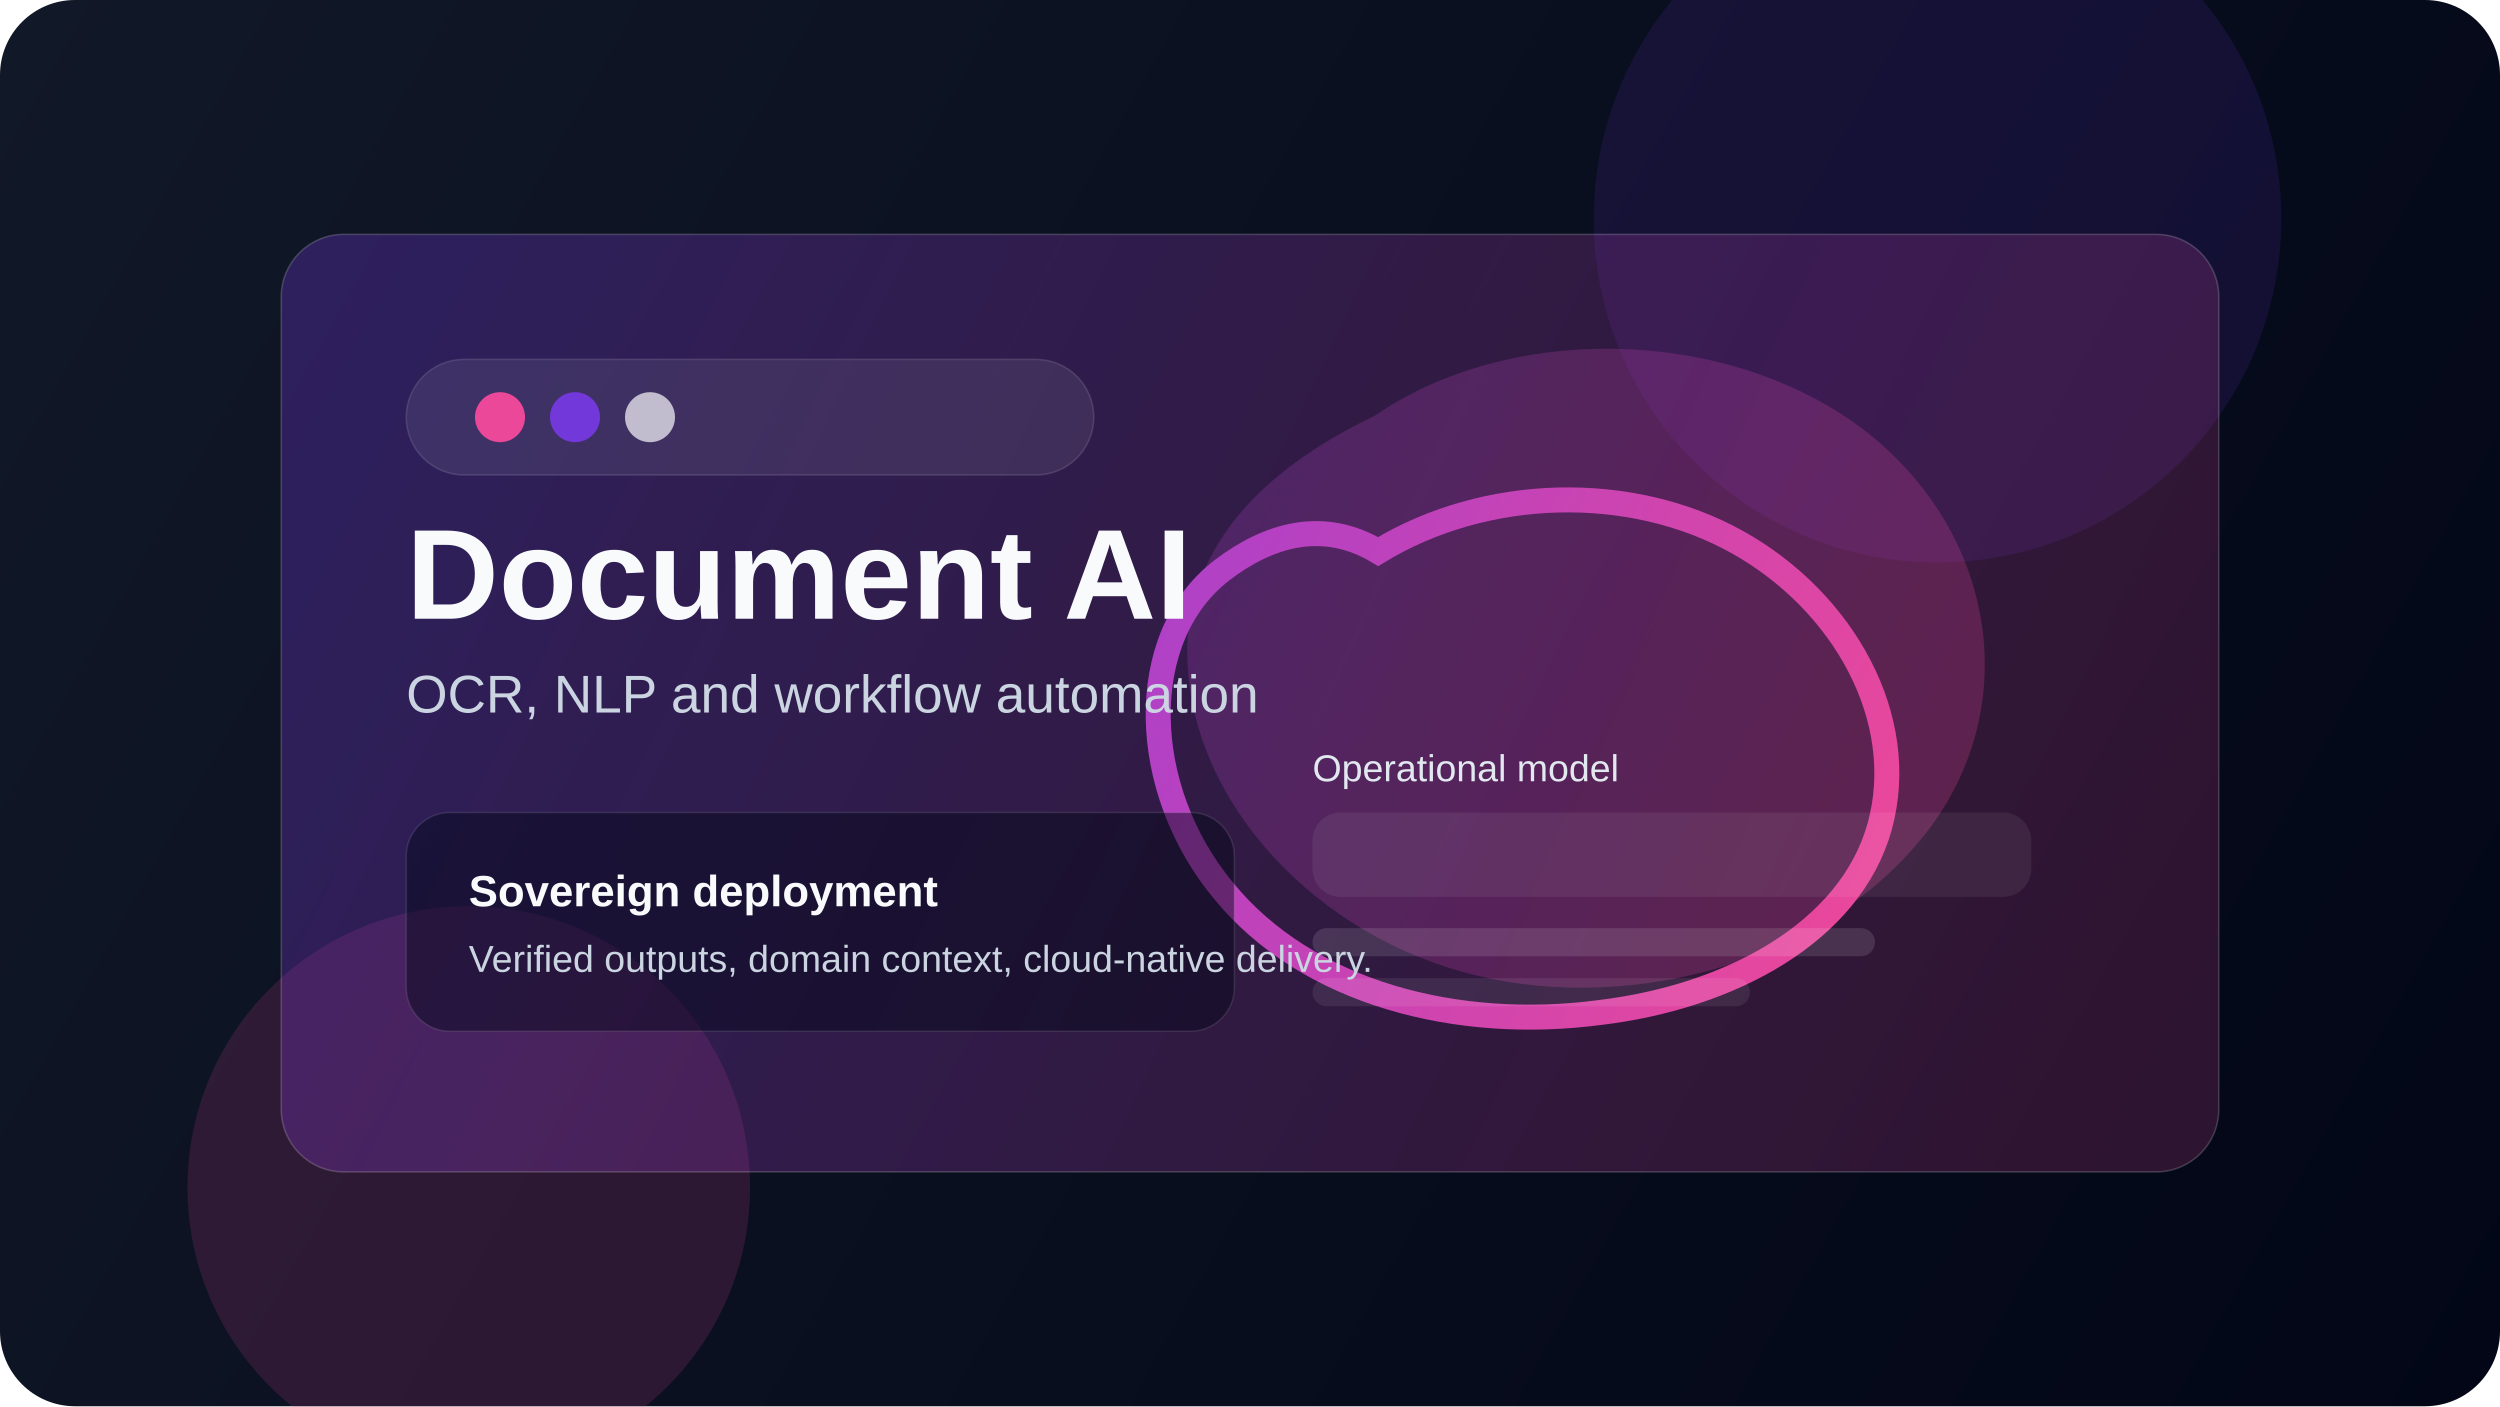
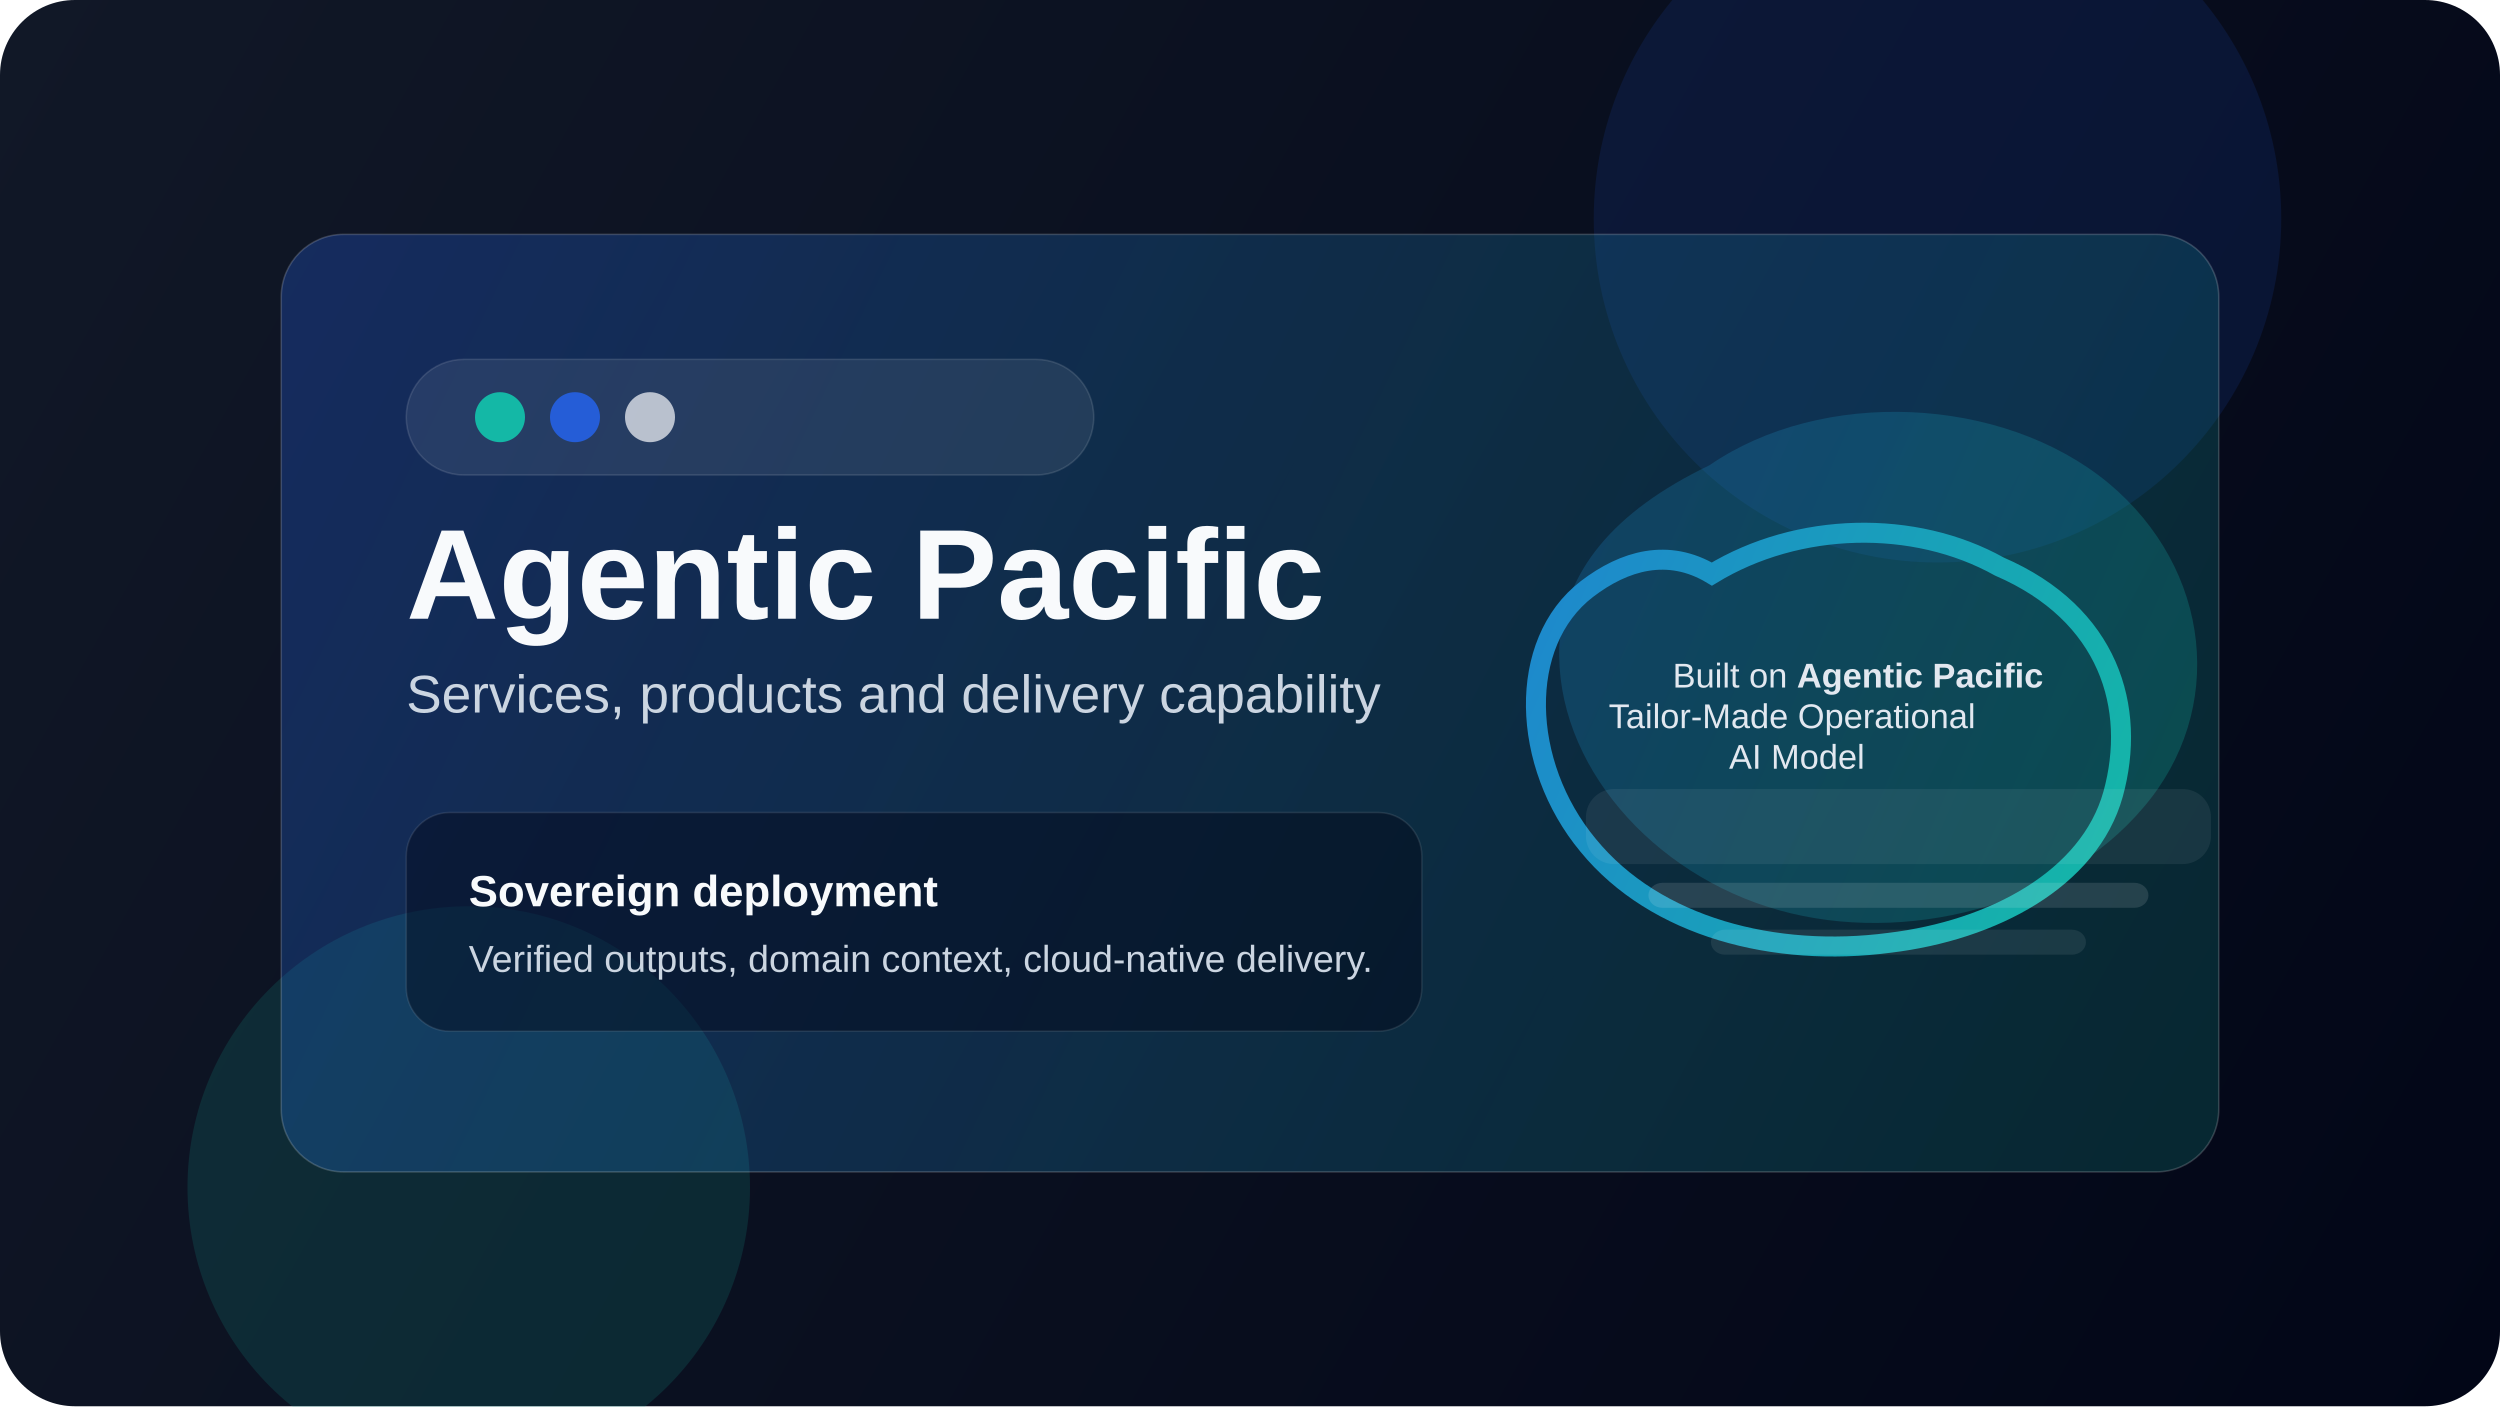
<svg xmlns="http://www.w3.org/2000/svg" width="1600" height="900" viewBox="0 0 1600 900" fill="none">
  <defs>
    <linearGradient id="bg" x1="0" y1="0" x2="1600" y2="900" gradientUnits="userSpaceOnUse">
      <stop stop-color="#111827" />
      <stop offset="1" stop-color="#020617" />
    </linearGradient>
    <linearGradient id="panel" x1="240" y1="180" x2="1360" y2="720" gradientUnits="userSpaceOnUse">
-       <stop stop-color="#7c3aed" stop-opacity="0.28" />
-       <stop offset="1" stop-color="#ec4899" stop-opacity="0.18" />
+       <stop stop-color="#2563eb" stop-opacity="0.28" />
+       <stop offset="1" stop-color="#14b8a6" stop-opacity="0.18" />
    </linearGradient>
-     <linearGradient id="orbit" x1="320" y1="280" x2="1180" y2="660" gradientUnits="userSpaceOnUse">
-       <stop stop-color="#7c3aed" />
-       <stop offset="1" stop-color="#ec4899" />
+     <linearGradient id="orbit" x1="320" y1="280" x2="1200" y2="660" gradientUnits="userSpaceOnUse">
+       <stop stop-color="#2563eb" />
+       <stop offset="1" stop-color="#14b8a6" />
    </linearGradient>
  </defs>
  <rect width="1600" height="900" rx="48" fill="url(#bg)" />
-   <circle cx="1240" cy="140" r="220" fill="#7c3aed" fill-opacity="0.12" />
-   <circle cx="300" cy="760" r="180" fill="#ec4899" fill-opacity="0.15" />
+   <circle cx="1240" cy="140" r="220" fill="#2563eb" fill-opacity="0.12" />
+   <circle cx="300" cy="760" r="180" fill="#14b8a6" fill-opacity="0.15" />
  <rect x="180" y="150" width="1240" height="600" rx="40" fill="url(#panel)" stroke="rgba(255,255,255,0.18)" />
  <rect x="260" y="230" width="440" height="74" rx="37" fill="rgba(255,255,255,0.08)" stroke="rgba(255,255,255,0.12)" />
-   <circle cx="320" cy="267" r="16" fill="#ec4899" />
-   <circle cx="368" cy="267" r="16" fill="#7c3aed" fill-opacity="0.85" />
+   <circle cx="320" cy="267" r="16" fill="#14b8a6" />
+   <circle cx="368" cy="267" r="16" fill="#2563eb" fill-opacity="0.85" />
  <circle cx="416" cy="267" r="16" fill="#F8FAFC" fill-opacity="0.7" />
-   <path d="M880 266C970 204 1114 210 1199 280C1282 349 1294 462 1227 540C1160 619 1036 650 936 622C835 594 756 505 760 410C764 351 803 303 880 266Z" fill="url(#orbit)" fill-opacity="0.24" />
-   <path d="M882 353C951 311 1044 309 1112 347C1180 385 1222 460 1203 529C1184 597 1107 638 1024 648C933 660 837 636 783 570C729 505 726 408 782 365C812 342 847 332 882 353Z" stroke="url(#orbit)" stroke-width="16" stroke-linecap="round" />
-   <rect x="260" y="520" width="530" height="140" rx="28" fill="rgba(2,6,23,0.46)" stroke="rgba(255,255,255,0.10)" />
-   <rect x="840" y="520" width="460" height="54" rx="18" fill="rgba(255,255,255,0.07)" />
-   <rect x="840" y="594" width="360" height="18" rx="9" fill="rgba(255,255,255,0.12)" />
-   <rect x="840" y="626" width="280" height="18" rx="9" fill="rgba(255,255,255,0.08)" />
-   <text x="260" y="396" fill="#F8FAFC" font-size="82" font-family="Arial, Helvetica, sans-serif" font-weight="700">Document AI</text>
-   <text x="260" y="456" fill="#CBD5E1" font-size="34" font-family="Arial, Helvetica, sans-serif">OCR, NLP and workflow automation</text>
+   <g transform="translate(390, 85) scale(0.8)">
+     <path d="M880 266C970 204 1114 210 1199 280C1282 349 1294 462 1227 540C1160 619 1036 650 936 622C835 594 756 505 760 410C764 351 803 303 880 266Z" fill="url(#orbit)" fill-opacity="0.24" />
+     <path d="M882 353C951 311 1044 309 1112 347C1200 385 1222 460 1203 529C1184 597 1107 638 1024 648C933 660 837 636 783 570C729 505 726 408 782 365C812 342 847 332 882 353Z" stroke="url(#orbit)" stroke-width="16" stroke-linecap="round" />
+   </g>
+   <rect x="260" y="520" width="650" height="140" rx="28" fill="rgba(2,6,23,0.46)" stroke="rgba(255,255,255,0.10)" />
+   <rect x="1015" y="505" width="400" height="48" rx="18" fill="rgba(255,255,255,0.07)" />
+   <rect x="1055" y="565" width="320" height="16" rx="9" fill="rgba(255,255,255,0.12)" />
+   <rect x="1095" y="595" width="240" height="16" rx="9" fill="rgba(255,255,255,0.08)" />
+   <text x="260" y="396" fill="#F8FAFC" font-size="82" font-family="Arial, Helvetica, sans-serif" font-weight="700">Agentic Pacific</text>
+   <text x="260" y="456" fill="#CBD5E1" font-size="34" font-family="Arial, Helvetica, sans-serif">Services, products and delivery capability</text>
  <text x="300" y="580" fill="#F8FAFC" font-size="28" font-family="Arial, Helvetica, sans-serif" font-weight="700">Sovereign deployment</text>
  <text x="300" y="622" fill="#CBD5E1" font-size="24" font-family="Arial, Helvetica, sans-serif">Verified outputs, domain context, cloud-native delivery.</text>
-   <text x="840" y="500" fill="#E2E8F0" font-size="24" font-family="Arial, Helvetica, sans-serif">Operational model</text>
+   <text x="1150" y="440" text-anchor="middle" fill="#E2E8F0" font-size="22" font-family="Arial, Helvetica, sans-serif">
+     <tspan x="1150" dy="0" text-anchor="end">Built on </tspan>
+     <tspan x="1150" dy="0" font-weight="700" text-anchor="start">Agentic Pacific</tspan>
+     <tspan x="1150" dy="26" text-anchor="middle">Tailor-Made Operational</tspan>
+     <tspan x="1150" dy="26" text-anchor="middle">AI Model</tspan>
+   </text>
</svg>
